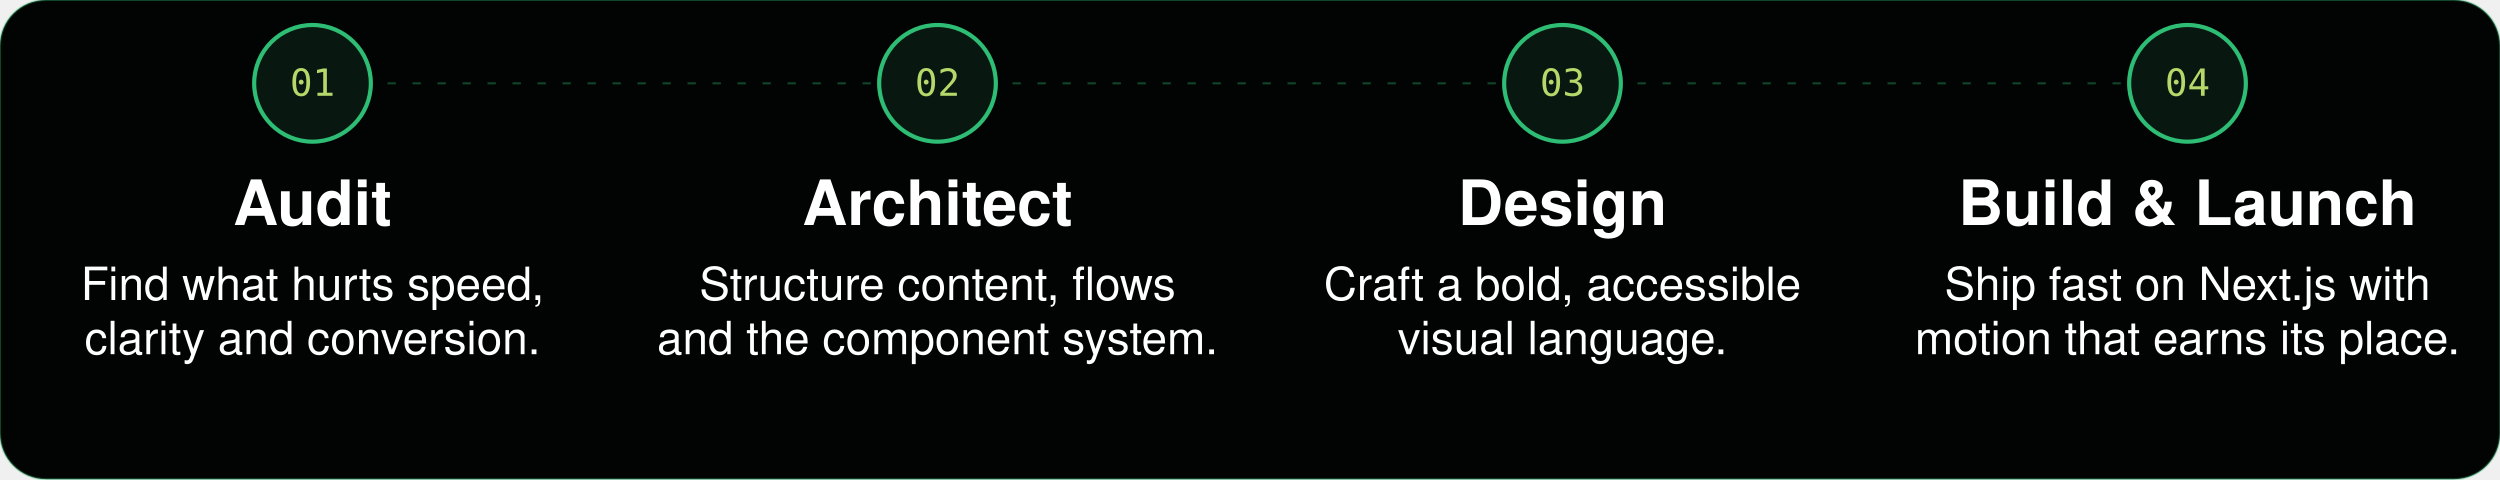
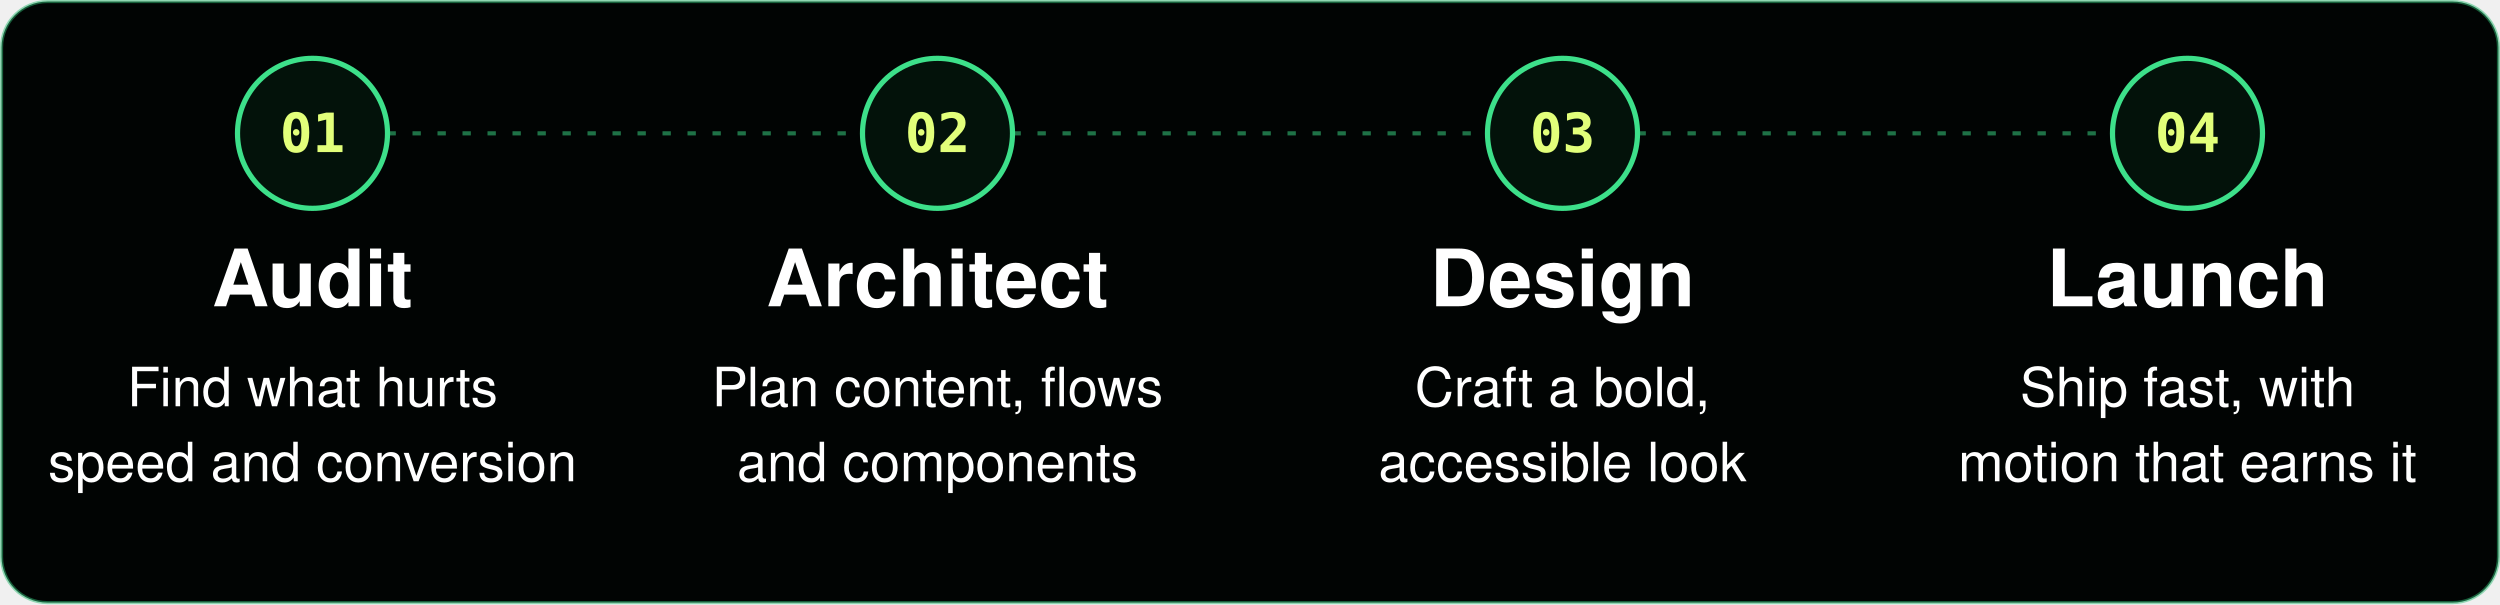
- <svg xmlns="http://www.w3.org/2000/svg" width="1200" height="230" viewBox="0 0 1200 230" role="img" aria-label="Process: Audit, Architect, Design, Build and Launch">
+ <svg xmlns="http://www.w3.org/2000/svg" width="1200" height="290" viewBox="0 0 1200 290" role="img" aria-label="Process: Audit, Architect, Design, Build and Launch">
  <defs>
    <linearGradient id="bg" x1="0" y1="0" x2="1" y2="1">
      <stop offset="0" stop-color="#010403" />
      <stop offset="1" stop-color="#03120A" />
    </linearGradient>
    <linearGradient id="g" x1="0" y1="0" x2="1" y2="0">
      <stop offset="0" stop-color="#3DE08A" />
      <stop offset=".5" stop-color="#2FE0B0" />
      <stop offset="1" stop-color="#E2FF7A" />
    </linearGradient>
    <filter id="b" x="-50%" y="-50%" width="200%" height="200%">
      <feGaussianBlur stdDeviation="55" />
    </filter>
    <pattern id="d" width="26" height="26" patternUnits="userSpaceOnUse">
      <circle cx="2" cy="2" r="1.2" fill="#fff" fill-opacity=".09" />
    </pattern>
  </defs>
-   <rect width="1200" height="230" rx="22" fill="#010403" stroke="#2EBD74" stroke-opacity=".35" />
-   <line x1="150" y1="40" x2="1050" y2="40" stroke="#2EBD74" stroke-opacity=".35" stroke-dasharray="4 8">
+   <rect x=".75" y=".75" width="1198.5" height="288.5" rx="22" fill="#010403" stroke="#2EBD74" stroke-opacity=".5" stroke-width="1.5" />
+   <line x1="150" y1="64" x2="1050" y2="64" stroke="#3DE08A" stroke-opacity=".5" stroke-width="2" stroke-dasharray="4 8">
    <animate attributeName="stroke-dashoffset" from="0" to="-48" dur="4s" repeatCount="indefinite" />
  </line>
-   <circle cx="150" cy="40" r="28" fill="#08170F" stroke="#2EBD74" stroke-width="2" />
-   <text x="150" y="46" text-anchor="middle" font-family="'JetBrains Mono',Consolas,monospace" font-size="18" fill="#B5D86A">01</text>
-   <text x="150" y="108" text-anchor="middle" font-family="'Segoe UI',Helvetica,Arial,sans-serif" font-size="30" font-weight="800" fill="#fff">Audit</text>
-   <text x="150" y="144" text-anchor="middle" font-family="'Segoe UI',Helvetica,Arial,sans-serif" font-size="22" fill="#ffffff">Find what hurts speed,</text>
-   <text x="150" y="170" text-anchor="middle" font-family="'Segoe UI',Helvetica,Arial,sans-serif" font-size="22" fill="#ffffff">clarity and conversion.</text>
-   <circle cx="450" cy="40" r="28" fill="#08170F" stroke="#2EBD74" stroke-width="2" />
-   <text x="450" y="46" text-anchor="middle" font-family="'JetBrains Mono',Consolas,monospace" font-size="18" fill="#B5D86A">02</text>
-   <text x="450" y="108" text-anchor="middle" font-family="'Segoe UI',Helvetica,Arial,sans-serif" font-size="30" font-weight="800" fill="#fff">Architect</text>
-   <text x="450" y="144" text-anchor="middle" font-family="'Segoe UI',Helvetica,Arial,sans-serif" font-size="22" fill="#ffffff">Structure content, flows</text>
-   <text x="450" y="170" text-anchor="middle" font-family="'Segoe UI',Helvetica,Arial,sans-serif" font-size="22" fill="#ffffff">and the component system.</text>
-   <circle cx="750" cy="40" r="28" fill="#08170F" stroke="#2EBD74" stroke-width="2" />
-   <text x="750" y="46" text-anchor="middle" font-family="'JetBrains Mono',Consolas,monospace" font-size="18" fill="#B5D86A">03</text>
-   <text x="750" y="108" text-anchor="middle" font-family="'Segoe UI',Helvetica,Arial,sans-serif" font-size="30" font-weight="800" fill="#fff">Design</text>
-   <text x="750" y="144" text-anchor="middle" font-family="'Segoe UI',Helvetica,Arial,sans-serif" font-size="22" fill="#ffffff">Craft a bold, accessible</text>
-   <text x="750" y="170" text-anchor="middle" font-family="'Segoe UI',Helvetica,Arial,sans-serif" font-size="22" fill="#ffffff">visual language.</text>
-   <circle cx="1050" cy="40" r="28" fill="#08170F" stroke="#2EBD74" stroke-width="2" />
-   <text x="1050" y="46" text-anchor="middle" font-family="'JetBrains Mono',Consolas,monospace" font-size="18" fill="#B5D86A">04</text>
-   <text x="1050" y="108" text-anchor="middle" font-family="'Segoe UI',Helvetica,Arial,sans-serif" font-size="30" font-weight="800" fill="#fff">Build &amp; Launch</text>
-   <text x="1050" y="144" text-anchor="middle" font-family="'Segoe UI',Helvetica,Arial,sans-serif" font-size="22" fill="#ffffff">Ship fast on Next.js with</text>
-   <text x="1050" y="170" text-anchor="middle" font-family="'Segoe UI',Helvetica,Arial,sans-serif" font-size="22" fill="#ffffff">motion that earns its place.</text>
+   <circle cx="150" cy="64" r="36" fill="#03120A" stroke="#3DE08A" stroke-width="2.5" />
+   <text x="150" y="73" text-anchor="middle" font-family="'JetBrains Mono',Consolas,monospace" font-size="26" font-weight="700" fill="#E2FF7A">01</text>
+   <text x="150" y="147" text-anchor="middle" font-family="'Segoe UI',Helvetica,Arial,sans-serif" font-size="38" font-weight="800" fill="#fff">Audit</text>
+   <text x="150" y="195" text-anchor="middle" font-family="'Segoe UI',Helvetica,Arial,sans-serif" font-size="26" fill="#fff">Find what hurts</text>
+   <text x="150" y="231" text-anchor="middle" font-family="'Segoe UI',Helvetica,Arial,sans-serif" font-size="26" fill="#fff">speed and conversion</text>
+   <circle cx="450" cy="64" r="36" fill="#03120A" stroke="#3DE08A" stroke-width="2.5" />
+   <text x="450" y="73" text-anchor="middle" font-family="'JetBrains Mono',Consolas,monospace" font-size="26" font-weight="700" fill="#E2FF7A">02</text>
+   <text x="450" y="147" text-anchor="middle" font-family="'Segoe UI',Helvetica,Arial,sans-serif" font-size="38" font-weight="800" fill="#fff">Architect</text>
+   <text x="450" y="195" text-anchor="middle" font-family="'Segoe UI',Helvetica,Arial,sans-serif" font-size="26" fill="#fff">Plan content, flows</text>
+   <text x="450" y="231" text-anchor="middle" font-family="'Segoe UI',Helvetica,Arial,sans-serif" font-size="26" fill="#fff">and components</text>
+   <circle cx="750" cy="64" r="36" fill="#03120A" stroke="#3DE08A" stroke-width="2.5" />
+   <text x="750" y="73" text-anchor="middle" font-family="'JetBrains Mono',Consolas,monospace" font-size="26" font-weight="700" fill="#E2FF7A">03</text>
+   <text x="750" y="147" text-anchor="middle" font-family="'Segoe UI',Helvetica,Arial,sans-serif" font-size="38" font-weight="800" fill="#fff">Design</text>
+   <text x="750" y="195" text-anchor="middle" font-family="'Segoe UI',Helvetica,Arial,sans-serif" font-size="26" fill="#fff">Craft a bold,</text>
+   <text x="750" y="231" text-anchor="middle" font-family="'Segoe UI',Helvetica,Arial,sans-serif" font-size="26" fill="#fff">accessible look</text>
+   <circle cx="1050" cy="64" r="36" fill="#03120A" stroke="#3DE08A" stroke-width="2.5" />
+   <text x="1050" y="73" text-anchor="middle" font-family="'JetBrains Mono',Consolas,monospace" font-size="26" font-weight="700" fill="#E2FF7A">04</text>
+   <text x="1050" y="147" text-anchor="middle" font-family="'Segoe UI',Helvetica,Arial,sans-serif" font-size="38" font-weight="800" fill="#fff">Launch</text>
+   <text x="1050" y="195" text-anchor="middle" font-family="'Segoe UI',Helvetica,Arial,sans-serif" font-size="26" fill="#fff">Ship fast, with</text>
+   <text x="1050" y="231" text-anchor="middle" font-family="'Segoe UI',Helvetica,Arial,sans-serif" font-size="26" fill="#fff">motion that earns it</text>
</svg>
